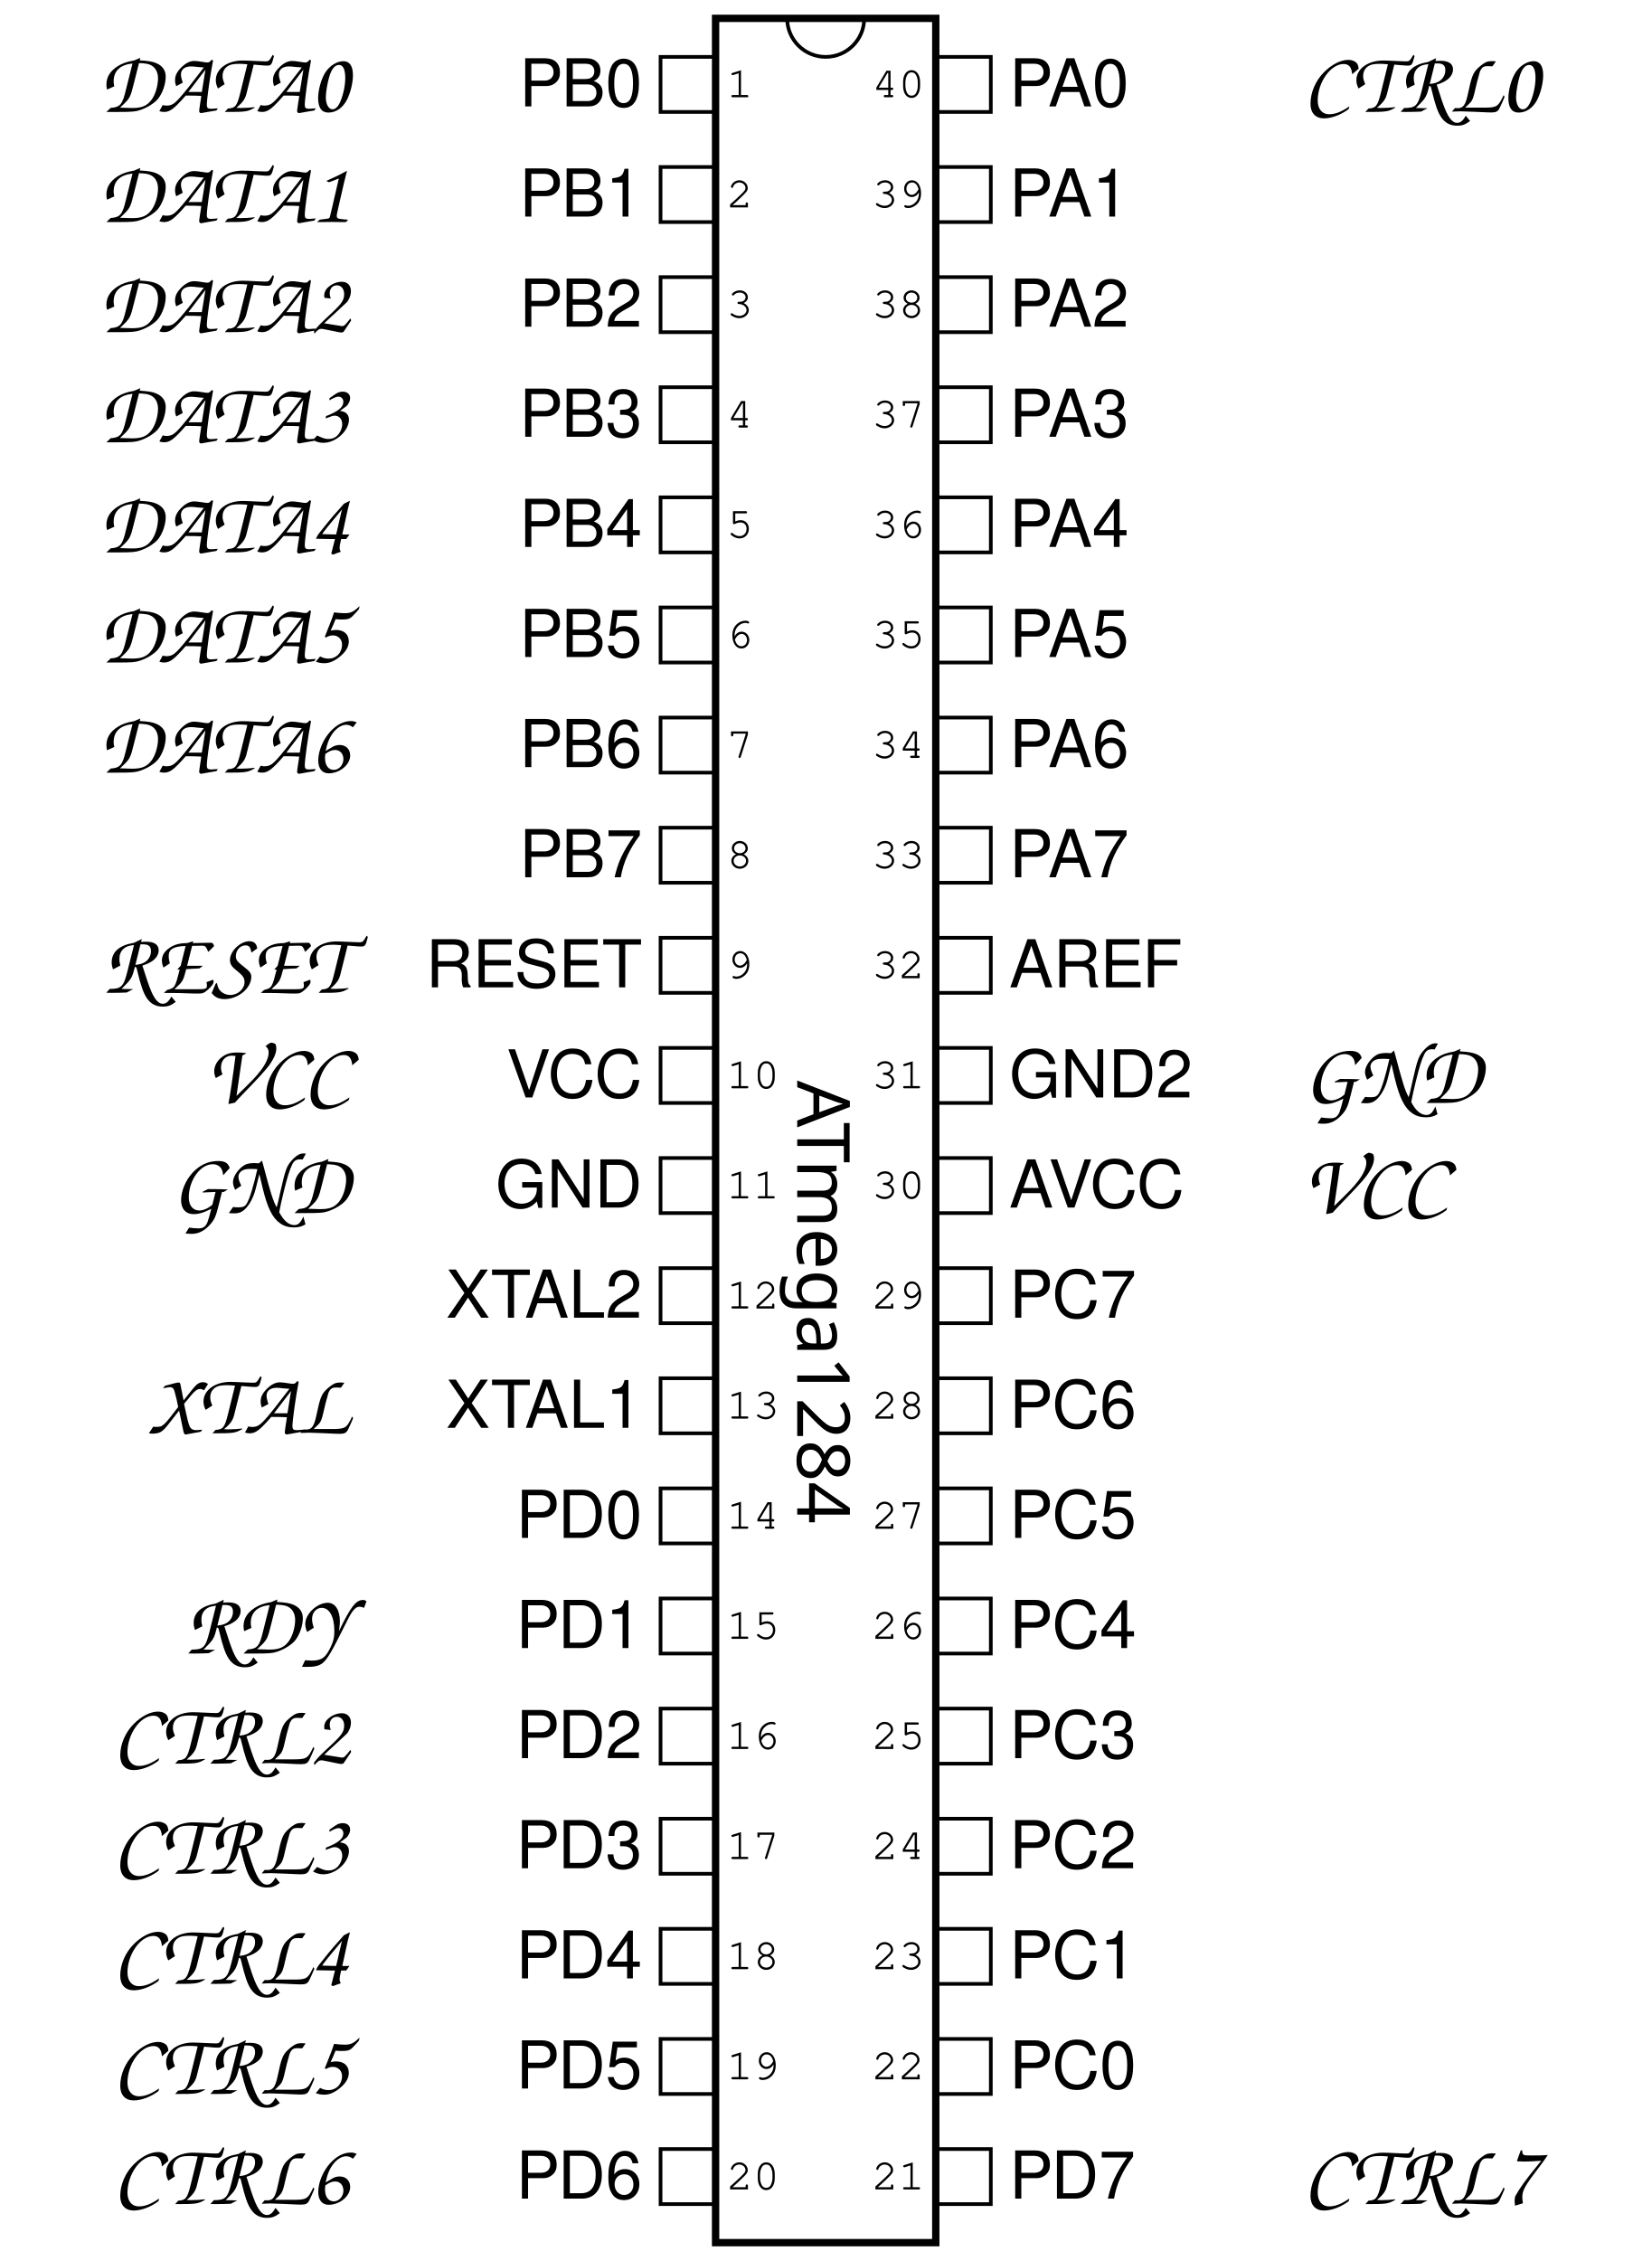
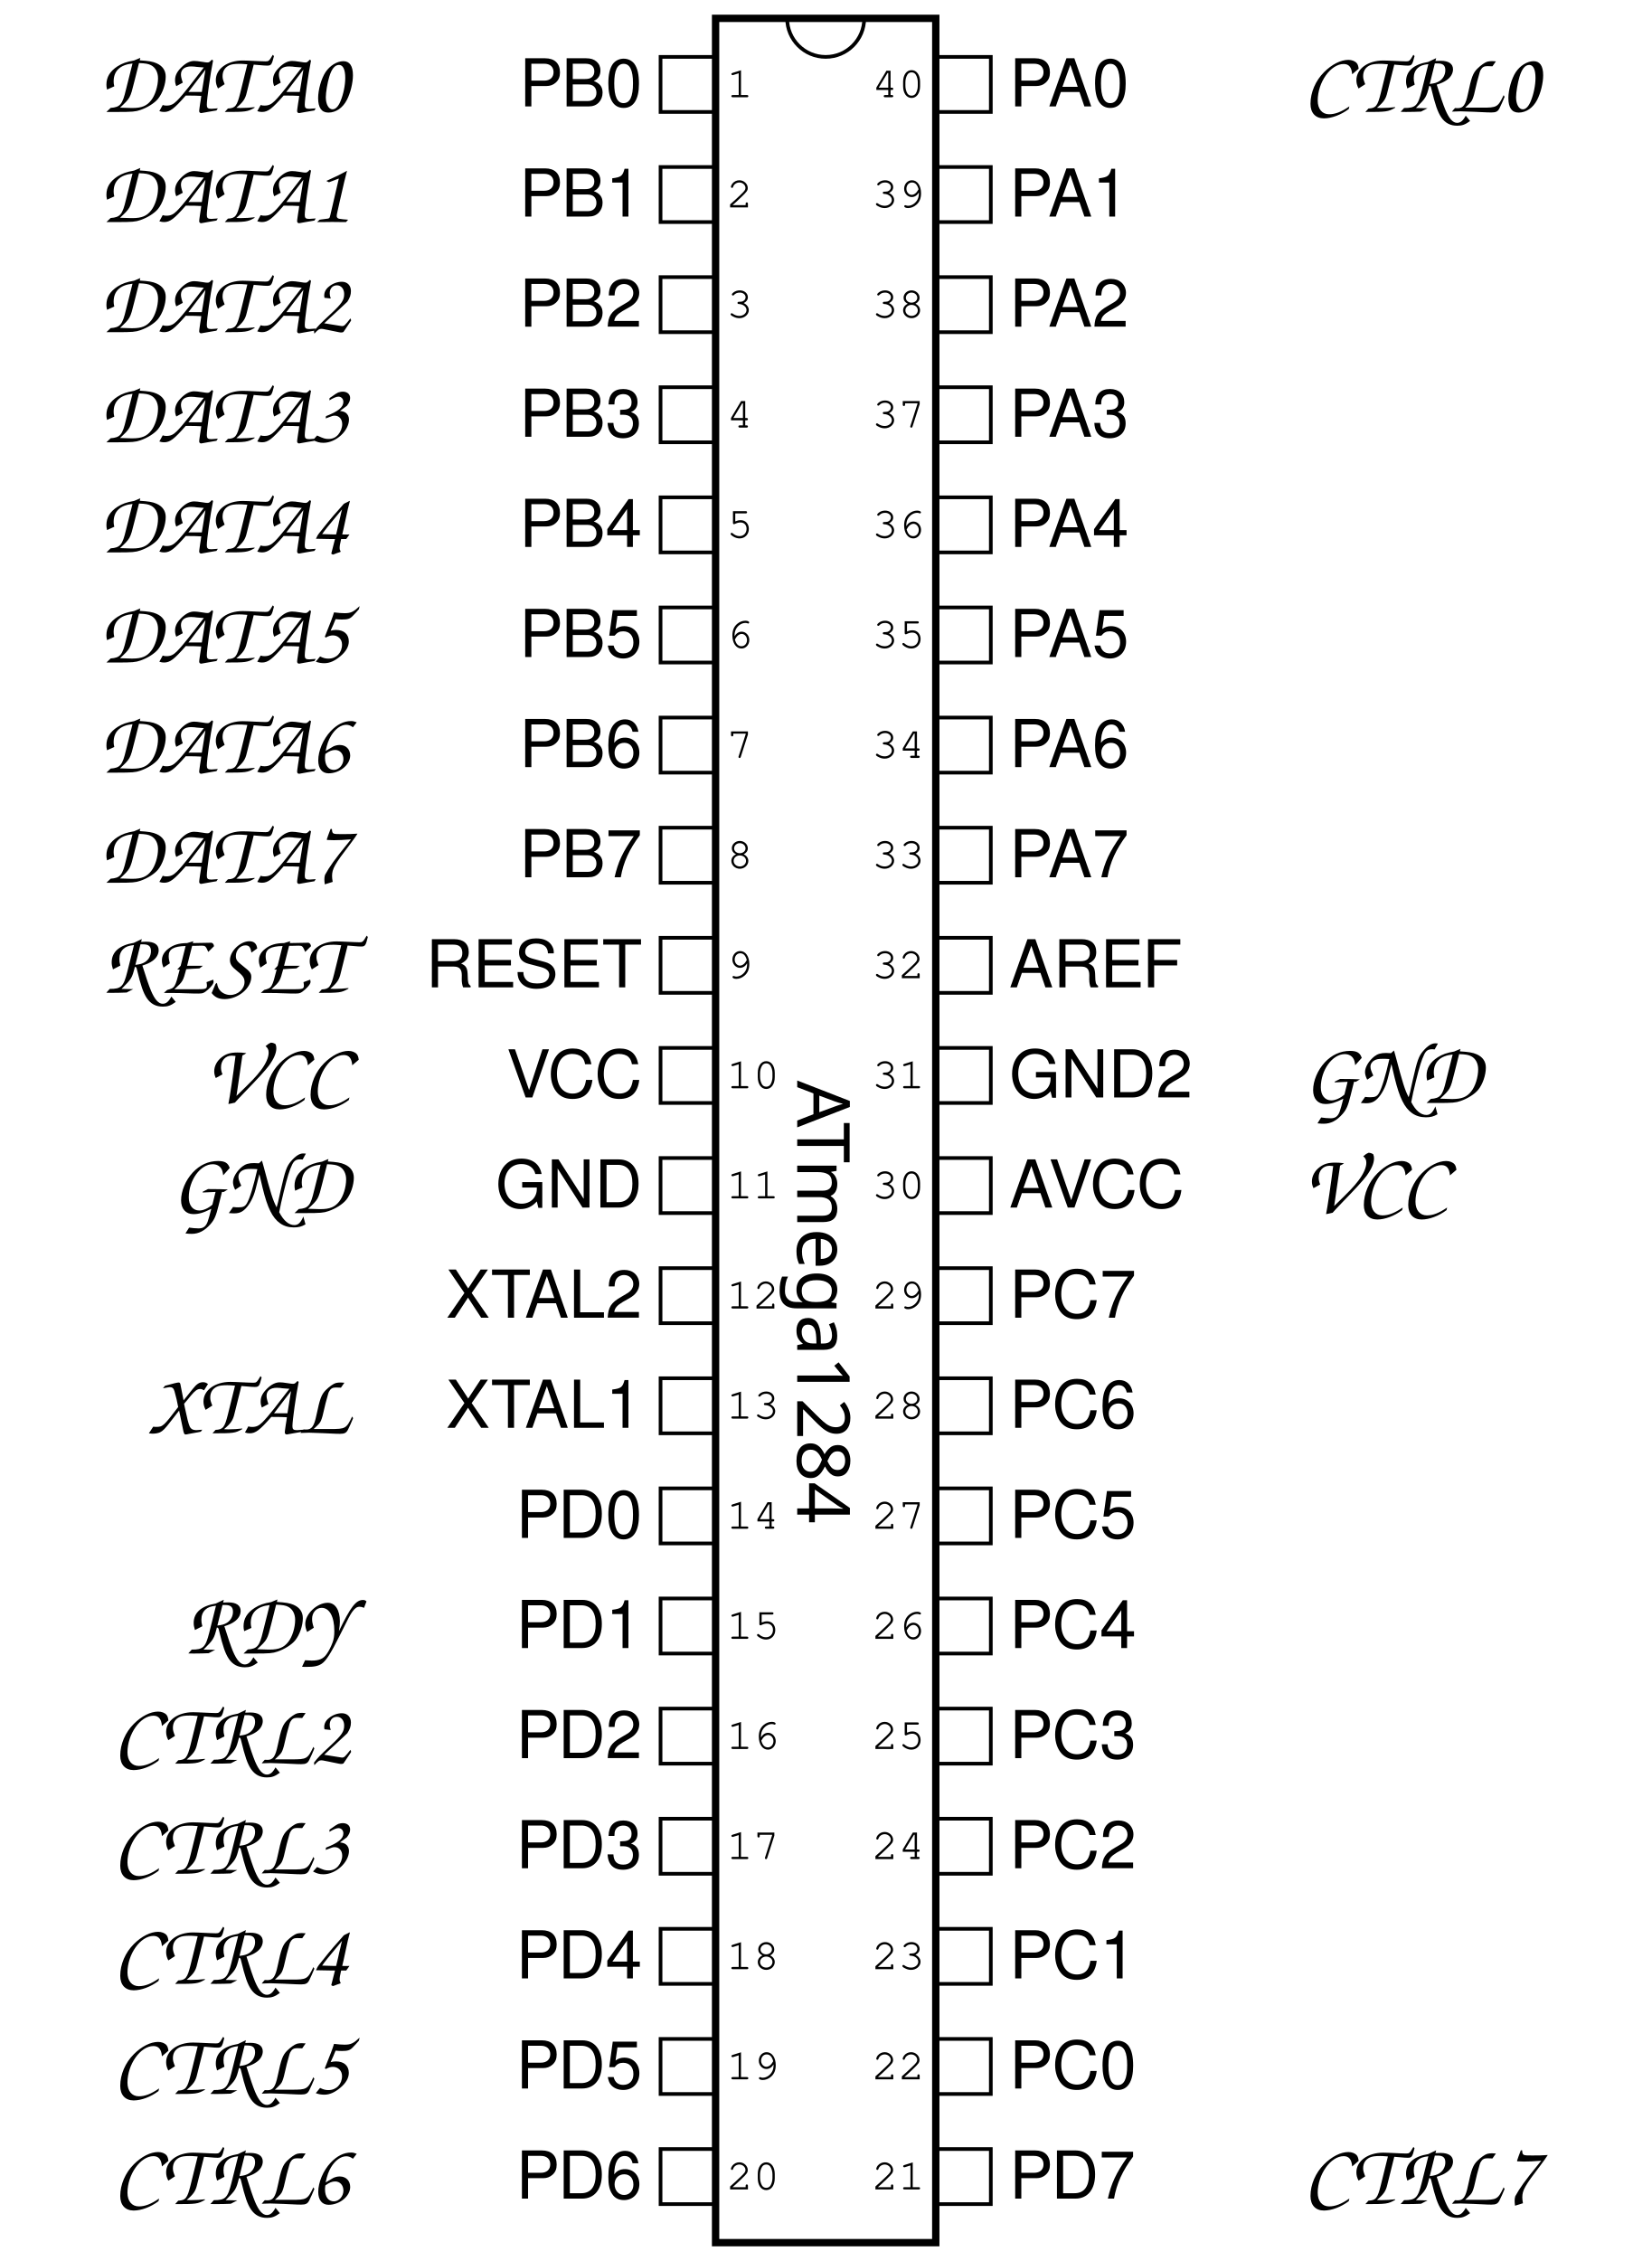
<svg xmlns="http://www.w3.org/2000/svg" version="1.1" viewBox="0 0 450.0 616.0">
  <defs>
    <style type="text/css">
     .thinline { fill:none; stroke:#000000; stroke-width:1.0 }
     .thickline{ fill:none; stroke:#000000; stroke-width:2.0 }
     .pinno    { font-family:"Courier"; font-size:12px }
     .label    { font-family:"Helvetica"; font-size:18px }
     .function { font-family:"Comic Sans MS"; font-size:24px }
     .title    { font-family:"Helvetica-Bold"; font-size:20px; text-anchor:middle; writing-mode:tb; alignment-baseline:central }
     
  </style>
  </defs>
  <rect class="thickline" x="195.0" y="5" width="60.0" height="606.0" />
  <path class="thinline" d="M214.5,5 a10.5,10.5 0 0,0 21.0,0" />
  <text class="title" x="225.0" y="308.0">
    ATmega1284
  </text>
  <rect class="thinline" x="180.0" y="15.5" width="15.0" height="15.0" />
  <text class="function" x="95.0" y="30.5" text-anchor="end">
    DATA0
  </text>
  <text class="label" x="175.0" y="29.0" text-anchor="end">
    PB0
  </text>
  <text class="pinno" x="198.0" y="26.5">
    1
  </text>
  <rect class="thinline" x="180.0" y="45.5" width="15.0" height="15.0" />
  <text class="function" x="95.0" y="60.5" text-anchor="end">
    DATA1
  </text>
  <text class="label" x="175.0" y="59.0" text-anchor="end">
    PB1
  </text>
  <text class="pinno" x="198.0" y="56.5">
    2
  </text>
  <rect class="thinline" x="180.0" y="75.5" width="15.0" height="15.0" />
  <text class="function" x="95.0" y="90.5" text-anchor="end">
    DATA2
  </text>
  <text class="label" x="175.0" y="89.0" text-anchor="end">
    PB2
  </text>
  <text class="pinno" x="198.0" y="86.5">
    3
  </text>
  <rect class="thinline" x="180.0" y="105.5" width="15.0" height="15.0" />
  <text class="function" x="95.0" y="120.5" text-anchor="end">
    DATA3
  </text>
  <text class="label" x="175.0" y="119.0" text-anchor="end">
    PB3
  </text>
  <text class="pinno" x="198.0" y="116.5">
    4
  </text>
  <rect class="thinline" x="180.0" y="135.5" width="15.0" height="15.0" />
  <text class="function" x="95.0" y="150.5" text-anchor="end">
    DATA4
  </text>
  <text class="label" x="175.0" y="149.0" text-anchor="end">
    PB4
  </text>
  <text class="pinno" x="198.0" y="146.5">
    5
  </text>
  <rect class="thinline" x="180.0" y="165.5" width="15.0" height="15.0" />
  <text class="function" x="95.0" y="180.5" text-anchor="end">
    DATA5
  </text>
  <text class="label" x="175.0" y="179.0" text-anchor="end">
    PB5
  </text>
  <text class="pinno" x="198.0" y="176.5">
    6
  </text>
  <rect class="thinline" x="180.0" y="195.5" width="15.0" height="15.0" />
  <text class="function" x="95.0" y="210.5" text-anchor="end">
    DATA6
  </text>
  <text class="label" x="175.0" y="209.0" text-anchor="end">
    PB6
  </text>
  <text class="pinno" x="198.0" y="206.5">
    7
  </text>
  <rect class="thinline" x="180.0" y="225.5" width="15.0" height="15.0" />
  <text class="function" x="95.0" y="240.5" text-anchor="end">
-     
+     DATA7
  </text>
  <text class="label" x="175.0" y="239.0" text-anchor="end">
    PB7
  </text>
  <text class="pinno" x="198.0" y="236.5">
    8
  </text>
  <rect class="thinline" x="180.0" y="255.5" width="15.0" height="15.0" />
  <text class="function" x="95.0" y="270.5" text-anchor="end">
    RESET
  </text>
  <text class="label" x="175.0" y="269.0" text-anchor="end">
    RESET
  </text>
  <text class="pinno" x="198.0" y="266.5">
    9
  </text>
  <rect class="thinline" x="180.0" y="285.5" width="15.0" height="15.0" />
  <text class="function" x="95.0" y="300.5" text-anchor="end">
    VCC
  </text>
  <text class="label" x="175.0" y="299.0" text-anchor="end">
    VCC
  </text>
  <text class="pinno" x="198.0" y="296.5">
    10
  </text>
  <rect class="thinline" x="180.0" y="315.5" width="15.0" height="15.0" />
  <text class="function" x="95.0" y="330.5" text-anchor="end">
    GND
  </text>
  <text class="label" x="175.0" y="329.0" text-anchor="end">
    GND
  </text>
  <text class="pinno" x="198.0" y="326.5">
    11
  </text>
  <rect class="thinline" x="180.0" y="345.5" width="15.0" height="15.0" />
  <text class="function" x="95.0" y="360.5" text-anchor="end">
    
  </text>
  <text class="label" x="175.0" y="359.0" text-anchor="end">
    XTAL2
  </text>
  <text class="pinno" x="198.0" y="356.5">
    12
  </text>
  <rect class="thinline" x="180.0" y="375.5" width="15.0" height="15.0" />
  <text class="function" x="95.0" y="390.5" text-anchor="end">
    XTAL
  </text>
  <text class="label" x="175.0" y="389.0" text-anchor="end">
    XTAL1
  </text>
  <text class="pinno" x="198.0" y="386.5">
    13
  </text>
  <rect class="thinline" x="180.0" y="405.5" width="15.0" height="15.0" />
  <text class="function" x="95.0" y="420.5" text-anchor="end">
    
  </text>
  <text class="label" x="175.0" y="419.0" text-anchor="end">
    PD0
  </text>
  <text class="pinno" x="198.0" y="416.5">
    14
  </text>
  <rect class="thinline" x="180.0" y="435.5" width="15.0" height="15.0" />
  <text class="function" x="95.0" y="450.5" text-anchor="end">
    RDY
  </text>
  <text class="label" x="175.0" y="449.0" text-anchor="end">
    PD1
  </text>
  <text class="pinno" x="198.0" y="446.5">
    15
  </text>
  <rect class="thinline" x="180.0" y="465.5" width="15.0" height="15.0" />
  <text class="function" x="95.0" y="480.5" text-anchor="end">
    CTRL2
  </text>
  <text class="label" x="175.0" y="479.0" text-anchor="end">
    PD2
  </text>
  <text class="pinno" x="198.0" y="476.5">
    16
  </text>
  <rect class="thinline" x="180.0" y="495.5" width="15.0" height="15.0" />
  <text class="function" x="95.0" y="510.5" text-anchor="end">
    CTRL3
  </text>
  <text class="label" x="175.0" y="509.0" text-anchor="end">
    PD3
  </text>
  <text class="pinno" x="198.0" y="506.5">
    17
  </text>
  <rect class="thinline" x="180.0" y="525.5" width="15.0" height="15.0" />
  <text class="function" x="95.0" y="540.5" text-anchor="end">
    CTRL4
  </text>
  <text class="label" x="175.0" y="539.0" text-anchor="end">
    PD4
  </text>
  <text class="pinno" x="198.0" y="536.5">
    18
  </text>
  <rect class="thinline" x="180.0" y="555.5" width="15.0" height="15.0" />
  <text class="function" x="95.0" y="570.5" text-anchor="end">
    CTRL5
  </text>
  <text class="label" x="175.0" y="569.0" text-anchor="end">
    PD5
  </text>
  <text class="pinno" x="198.0" y="566.5">
    19
  </text>
  <rect class="thinline" x="180.0" y="585.5" width="15.0" height="15.0" />
  <text class="function" x="95.0" y="600.5" text-anchor="end">
    CTRL6
  </text>
  <text class="label" x="175.0" y="599.0" text-anchor="end">
    PD6
  </text>
  <text class="pinno" x="198.0" y="596.5">
    20
  </text>
  <rect class="thinline" x="255.0" y="585.5" width="15.0" height="15.0" />
  <text class="pinno" x="252.0" y="596.5" text-anchor="end">
    21
  </text>
  <text class="label" x="275.0" y="599.0">
    PD7
  </text>
  <text class="function" x="355.0" y="600.5">
    CTRL7
  </text>
  <rect class="thinline" x="255.0" y="555.5" width="15.0" height="15.0" />
  <text class="pinno" x="252.0" y="566.5" text-anchor="end">
    22
  </text>
  <text class="label" x="275.0" y="569.0">
    PC0
  </text>
  <text class="function" x="355.0" y="570.5">
    
  </text>
  <rect class="thinline" x="255.0" y="525.5" width="15.0" height="15.0" />
  <text class="pinno" x="252.0" y="536.5" text-anchor="end">
    23
  </text>
  <text class="label" x="275.0" y="539.0">
    PC1
  </text>
  <text class="function" x="355.0" y="540.5">
    
  </text>
  <rect class="thinline" x="255.0" y="495.5" width="15.0" height="15.0" />
  <text class="pinno" x="252.0" y="506.5" text-anchor="end">
    24
  </text>
  <text class="label" x="275.0" y="509.0">
    PC2
  </text>
  <text class="function" x="355.0" y="510.5">
    
  </text>
  <rect class="thinline" x="255.0" y="465.5" width="15.0" height="15.0" />
  <text class="pinno" x="252.0" y="476.5" text-anchor="end">
    25
  </text>
  <text class="label" x="275.0" y="479.0">
    PC3
  </text>
  <text class="function" x="355.0" y="480.5">
    
  </text>
  <rect class="thinline" x="255.0" y="435.5" width="15.0" height="15.0" />
  <text class="pinno" x="252.0" y="446.5" text-anchor="end">
    26
  </text>
  <text class="label" x="275.0" y="449.0">
    PC4
  </text>
  <text class="function" x="355.0" y="450.5">
    
  </text>
  <rect class="thinline" x="255.0" y="405.5" width="15.0" height="15.0" />
  <text class="pinno" x="252.0" y="416.5" text-anchor="end">
    27
  </text>
  <text class="label" x="275.0" y="419.0">
    PC5
  </text>
  <text class="function" x="355.0" y="420.5">
    
  </text>
  <rect class="thinline" x="255.0" y="375.5" width="15.0" height="15.0" />
  <text class="pinno" x="252.0" y="386.5" text-anchor="end">
    28
  </text>
  <text class="label" x="275.0" y="389.0">
    PC6
  </text>
  <text class="function" x="355.0" y="390.5">
    
  </text>
  <rect class="thinline" x="255.0" y="345.5" width="15.0" height="15.0" />
  <text class="pinno" x="252.0" y="356.5" text-anchor="end">
    29
  </text>
  <text class="label" x="275.0" y="359.0">
    PC7
  </text>
  <text class="function" x="355.0" y="360.5">
    
  </text>
  <rect class="thinline" x="255.0" y="315.5" width="15.0" height="15.0" />
  <text class="pinno" x="252.0" y="326.5" text-anchor="end">
    30
  </text>
  <text class="label" x="275.0" y="329.0">
    AVCC
  </text>
  <text class="function" x="355.0" y="330.5">
    VCC
  </text>
  <rect class="thinline" x="255.0" y="285.5" width="15.0" height="15.0" />
  <text class="pinno" x="252.0" y="296.5" text-anchor="end">
    31
  </text>
  <text class="label" x="275.0" y="299.0">
    GND2
  </text>
  <text class="function" x="355.0" y="300.5">
    GND
  </text>
  <rect class="thinline" x="255.0" y="255.5" width="15.0" height="15.0" />
  <text class="pinno" x="252.0" y="266.5" text-anchor="end">
    32
  </text>
  <text class="label" x="275.0" y="269.0">
    AREF
  </text>
  <text class="function" x="355.0" y="270.5">
    
  </text>
  <rect class="thinline" x="255.0" y="225.5" width="15.0" height="15.0" />
  <text class="pinno" x="252.0" y="236.5" text-anchor="end">
    33
  </text>
  <text class="label" x="275.0" y="239.0">
    PA7
  </text>
  <text class="function" x="355.0" y="240.5">
    
  </text>
  <rect class="thinline" x="255.0" y="195.5" width="15.0" height="15.0" />
  <text class="pinno" x="252.0" y="206.5" text-anchor="end">
    34
  </text>
  <text class="label" x="275.0" y="209.0">
    PA6
  </text>
  <text class="function" x="355.0" y="210.5">
    
  </text>
  <rect class="thinline" x="255.0" y="165.5" width="15.0" height="15.0" />
  <text class="pinno" x="252.0" y="176.5" text-anchor="end">
    35
  </text>
  <text class="label" x="275.0" y="179.0">
    PA5
  </text>
  <text class="function" x="355.0" y="180.5">
    
  </text>
  <rect class="thinline" x="255.0" y="135.5" width="15.0" height="15.0" />
  <text class="pinno" x="252.0" y="146.5" text-anchor="end">
    36
  </text>
  <text class="label" x="275.0" y="149.0">
    PA4
  </text>
  <text class="function" x="355.0" y="150.5">
    
  </text>
  <rect class="thinline" x="255.0" y="105.5" width="15.0" height="15.0" />
  <text class="pinno" x="252.0" y="116.5" text-anchor="end">
    37
  </text>
  <text class="label" x="275.0" y="119.0">
    PA3
  </text>
  <text class="function" x="355.0" y="120.5">
    
  </text>
  <rect class="thinline" x="255.0" y="75.5" width="15.0" height="15.0" />
  <text class="pinno" x="252.0" y="86.5" text-anchor="end">
    38
  </text>
  <text class="label" x="275.0" y="89.0">
    PA2
  </text>
  <text class="function" x="355.0" y="90.5">
    
  </text>
  <rect class="thinline" x="255.0" y="45.5" width="15.0" height="15.0" />
  <text class="pinno" x="252.0" y="56.5" text-anchor="end">
    39
  </text>
  <text class="label" x="275.0" y="59.0">
    PA1
  </text>
  <text class="function" x="355.0" y="60.5">
    
  </text>
  <rect class="thinline" x="255.0" y="15.5" width="15.0" height="15.0" />
  <text class="pinno" x="252.0" y="26.5" text-anchor="end">
    40
  </text>
  <text class="label" x="275.0" y="29.0">
    PA0
  </text>
  <text class="function" x="355.0" y="30.5">
    CTRL0
  </text>
</svg>
